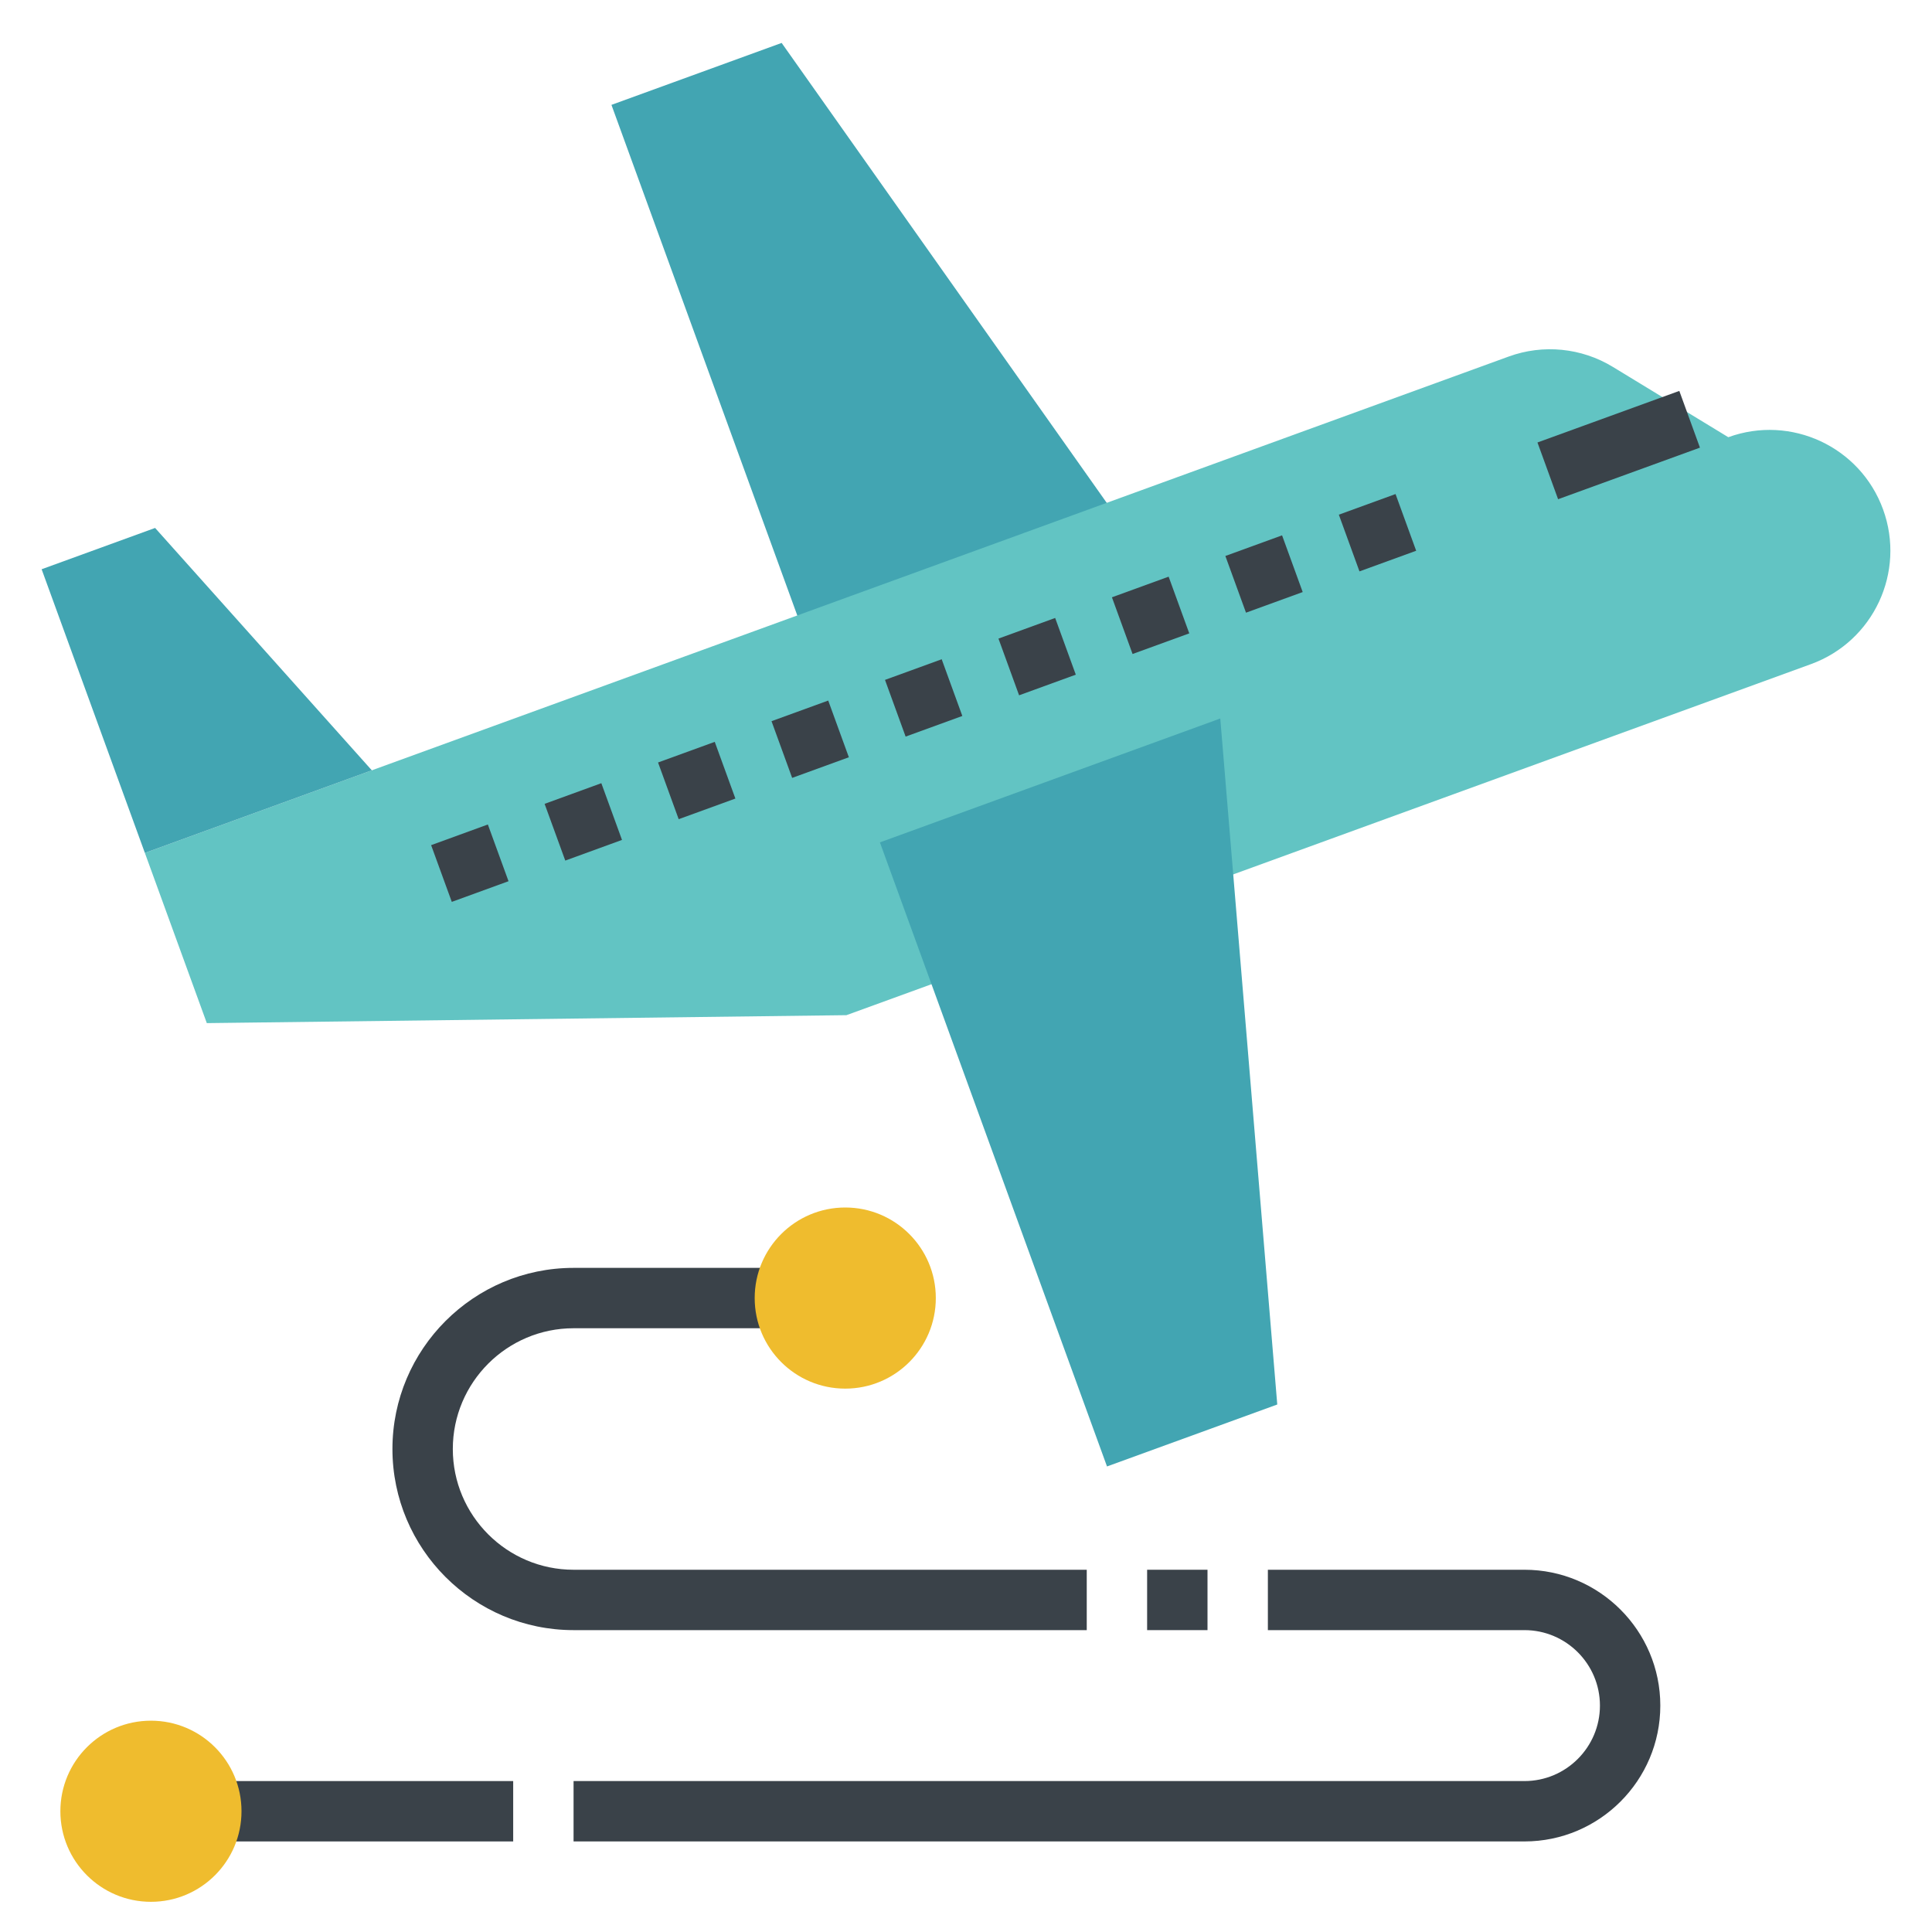
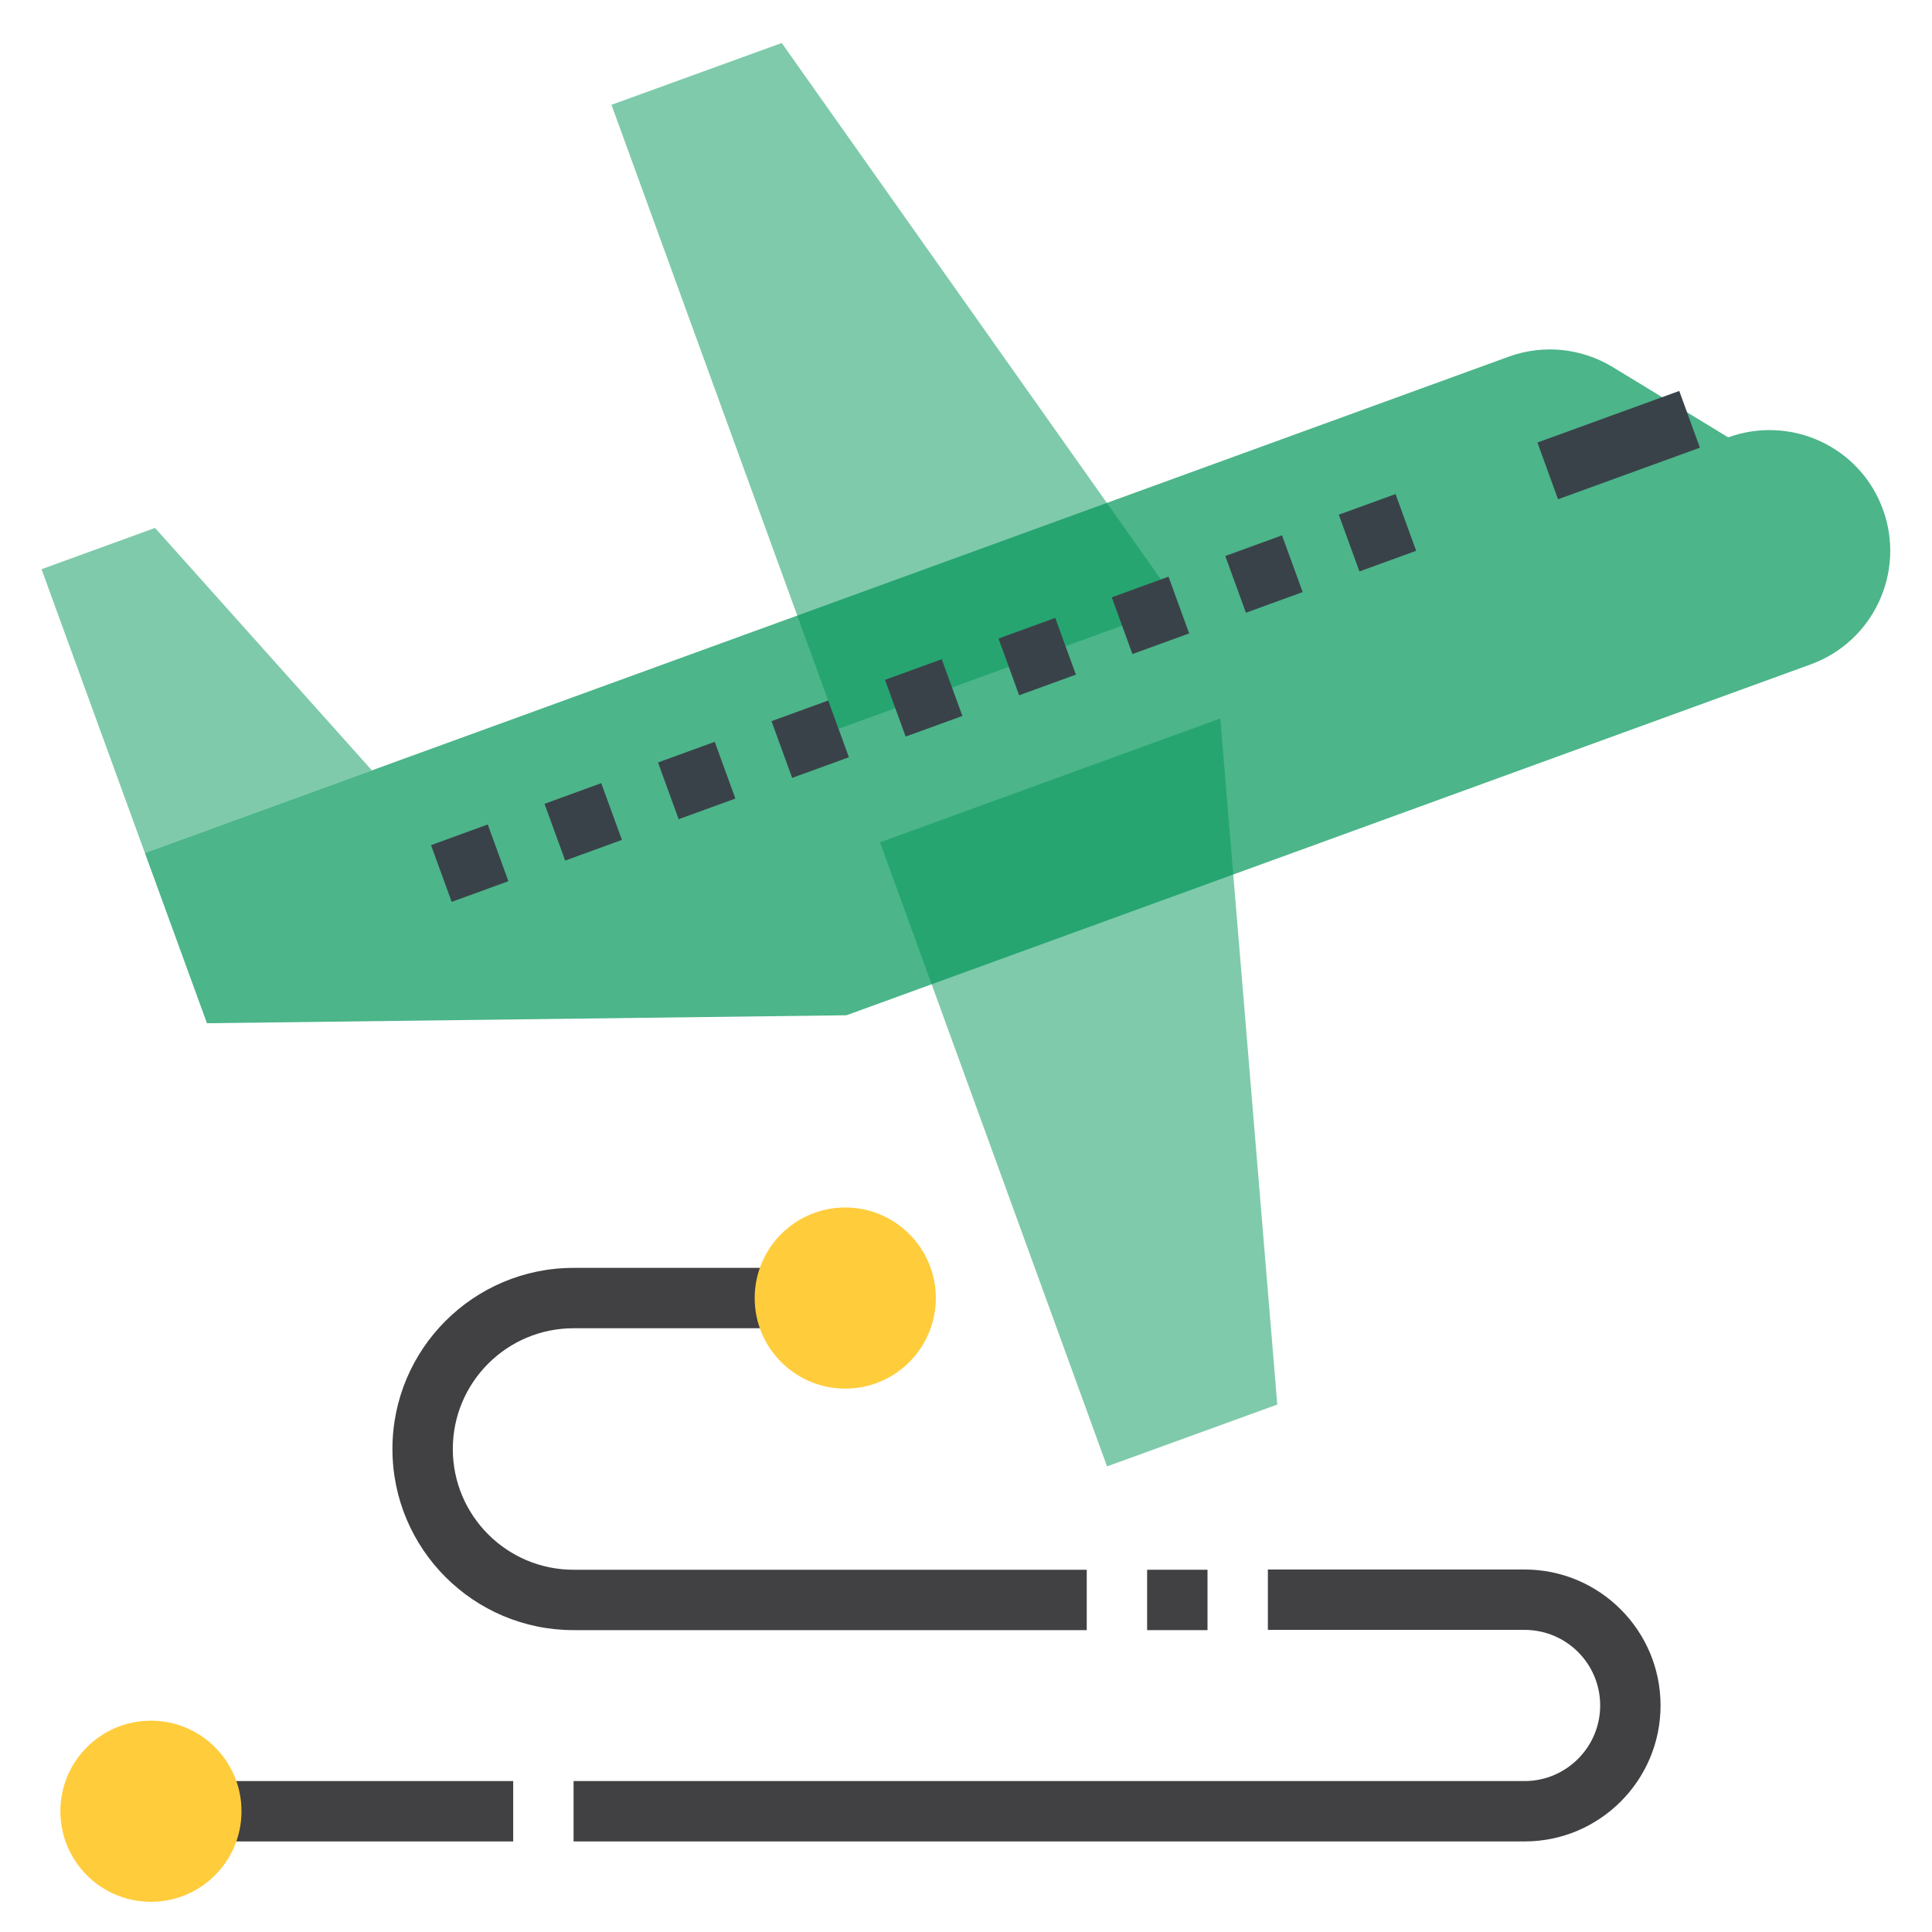
- <svg xmlns="http://www.w3.org/2000/svg" width="800px" height="800px" viewBox="0 0 64 64" id="_x31_-outline-expand" version="1.1" xml:space="preserve">
-   <polygon points="27.779,24.146 20.255,3.474 25.893,1.422 39.055,20.043 " style="fill:#42A5B2;" />
-   <path d="M4.799,28.254l45.178-16.443c1.142-0.416,2.411-0.29,3.449,0.342l3.826,2.33  c2.076-0.755,4.372,0.315,5.127,2.391c0.756,2.076-0.314,4.371-2.391,5.127L28.039,33.629L6.851,33.892L4.799,28.254z" style="fill:#62C4C3;" />
-   <polygon points="5.138,17.489 1.379,18.857 4.799,28.254 12.317,25.518 " style="fill:#42A5B2;" />
-   <polygon points="29.148,27.905 36.671,48.578 42.311,46.526 40.423,23.801 " style="fill:#42A5B2;" />
-   <rect height="2" style="fill:#3A4249;" transform="matrix(0.9398 -0.3417 0.3417 0.9398 -1.8093 19.2123)" width="5" x="51.122" y="13.741" />
-   <rect height="1.999" style="fill:#3A4249;" transform="matrix(0.9397 -0.3419 0.3419 0.9397 -3.2838 16.6657)" width="1.999" x="44.634" y="16.648" />
-   <rect height="1.999" style="fill:#3A4249;" transform="matrix(0.9397 -0.3419 0.3419 0.9397 -3.9781 15.463)" width="1.999" x="40.875" y="18.016" />
-   <rect height="1.999" style="fill:#3A4249;" transform="matrix(0.9397 -0.3419 0.3419 0.9397 -4.6724 14.2604)" width="1.999" x="37.117" y="19.385" />
-   <rect height="1.999" style="fill:#3A4249;" transform="matrix(0.9397 -0.3419 0.3419 0.9397 -5.3667 13.0577)" width="1.999" x="33.358" y="20.753" />
-   <rect height="1.999" style="fill:#3A4249;" transform="matrix(0.9397 -0.3419 0.3419 0.9397 -6.0609 11.855)" width="1.999" x="29.599" y="22.121" />
-   <rect height="1.999" style="fill:#3A4249;" transform="matrix(0.9397 -0.3419 0.3419 0.9397 -6.7551 10.6523)" width="1.999" x="25.84" y="23.489" />
-   <rect height="1.999" style="fill:#3A4249;" transform="matrix(0.9397 -0.3419 0.3419 0.9397 -7.4494 9.4496)" width="1.999" x="22.081" y="24.857" />
-   <rect height="2" style="fill:#3A4249;" transform="matrix(0.9396 -0.3423 0.3423 0.9396 -8.1523 8.2597)" width="2" x="18.323" y="26.225" />
-   <rect height="2" style="fill:#3A4249;" transform="matrix(0.9396 -0.3423 0.3423 0.9396 -8.8478 7.0556)" width="2" x="14.564" y="27.593" />
-   <path d="M36,54H19c-3.309,0-6-2.691-6-6s2.691-6,6-6h7v2h-7c-2.206,0-4,1.794-4,4s1.794,4,4,4h17V54z" style="fill:#3A4249;" />
-   <rect height="2" style="fill:#3A4249;" width="2" x="38" y="52" />
-   <path d="M50.5,61H19v-2h31.5c1.379,0,2.5-1.122,2.5-2.5S51.879,54,50.5,54H42v-2h8.5  c2.481,0,4.5,2.019,4.5,4.5S52.981,61,50.5,61z" style="fill:#3A4249;" />
-   <rect height="2" style="fill:#3A4249;" width="10" x="7" y="59" />
-   <circle cx="5" cy="60" r="3" style="fill:#EFBC2E;" />
-   <circle cx="28" cy="43" r="3" style="fill:#EFBC2E;" />
+ <svg xmlns="http://www.w3.org/2000/svg" version="1.1" id="_x31_-outline-expand" x="0px" y="0px" viewBox="0 0 800 800" style="enable-background:new 0 0 800 800;" xml:space="preserve">
+   <style type="text/css">
+ 	.st0{opacity:0.5;fill:#009658;}
+ 	.st1{opacity:0.7;fill:#009658;}
+ 	.st2{fill:#3A4249;}
+ 	.st3{fill:#414042;}
+ 	.st4{fill:#FFCC3B;}
+ </style>
+   <polygon class="st0" points="347.2,301.8 253.2,43.4 323.7,17.8 488.2,250.5 " />
+   <path class="st1" d="M60,353.2l564.7-205.5c14.3-5.2,30.1-3.6,43.1,4.3l47.8,29.1c26-9.4,54.7,3.9,64.1,29.9  c9.4,25.9-3.9,54.6-29.9,64.1L350.5,420.4l-264.8,3.3L60,353.2z" />
+   <polygon class="st0" points="64.2,218.6 17.2,235.7 60,353.2 154,319 " />
+   <polygon class="st0" points="364.4,348.8 458.4,607.2 528.9,581.6 505.3,297.5 " />
+   <rect x="639" y="171.8" transform="matrix(0.9398 -0.3417 0.3417 0.9398 -22.6277 240.1263)" class="st2" width="62.5" height="25" />
+   <rect x="557.9" y="208.1" transform="matrix(0.9397 -0.3419 0.3419 0.9397 -41.0447 208.3194)" class="st2" width="25" height="25" />
+   <rect x="510.9" y="225.2" transform="matrix(0.9397 -0.3419 0.3419 0.9397 -49.7232 193.2848)" class="st2" width="25" height="25" />
+   <rect x="463.9" y="242.3" transform="matrix(0.9397 -0.3419 0.3419 0.9397 -58.4037 178.2561)" class="st2" width="25" height="25" />
+   <rect x="417" y="259.4" transform="matrix(0.9397 -0.3419 0.3419 0.9397 -67.0823 163.2215)" class="st2" width="25" height="25" />
+   <rect x="370" y="276.5" transform="matrix(0.9397 -0.3419 0.3419 0.9397 -75.7607 148.1873)" class="st2" width="25" height="25" />
+   <rect x="323" y="293.6" transform="matrix(0.9397 -0.3419 0.3419 0.9397 -84.4391 133.1532)" class="st2" width="25" height="25" />
+   <rect x="276" y="310.7" transform="matrix(0.9397 -0.3419 0.3419 0.9397 -93.1177 118.1185)" class="st2" width="25" height="25" />
+   <rect x="229" y="327.8" transform="matrix(0.9396 -0.3423 0.3423 0.9396 -101.9018 103.2348)" class="st2" width="25" height="25" />
+   <rect x="182" y="344.9" transform="matrix(0.9396 -0.3423 0.3423 0.9396 -110.5936 88.1832)" class="st2" width="25" height="25" />
+   <path class="st3" d="M450,675H237.5c-41.4,0-75-33.6-75-75s33.6-75,75-75H325v25h-87.5c-27.6,0-50,22.4-50,50s22.4,50,50,50H450V675  z" />
+   <rect x="475" y="650" class="st3" width="25" height="25" />
+   <path class="st3" d="M631.3,762.5H237.5v-25h393.8c17.2,0,31.3-14,31.3-31.3s-14-31.3-31.3-31.3H525v-25h106.3  c31,0,56.3,25.2,56.3,56.3S662.3,762.5,631.3,762.5z" />
+   <rect x="87.5" y="737.5" class="st3" width="125" height="25" />
+   <circle class="st4" cx="62.5" cy="750" r="37.5" />
+   <circle class="st4" cx="350" cy="537.5" r="37.5" />
</svg>
